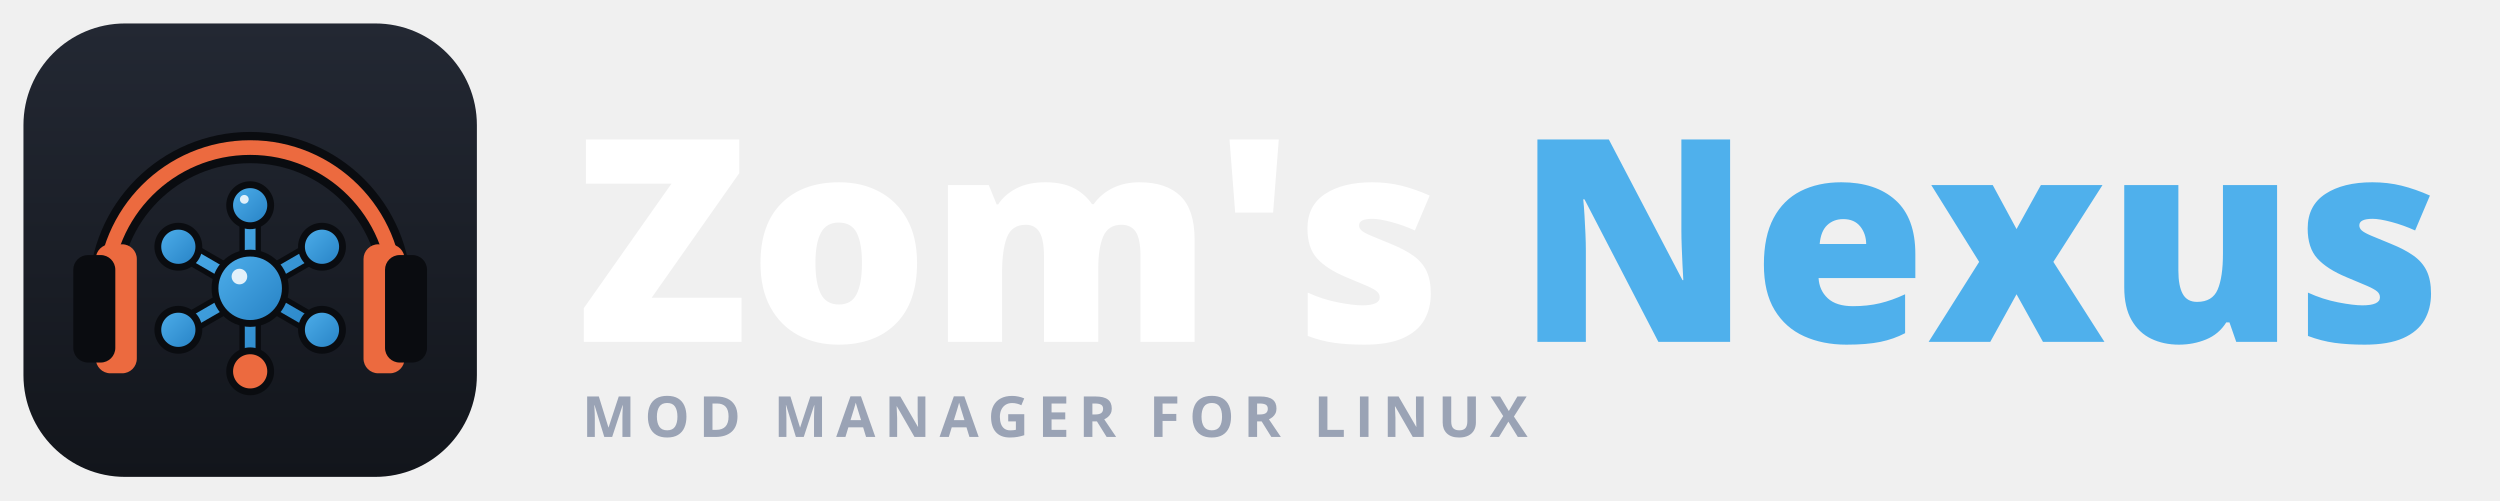
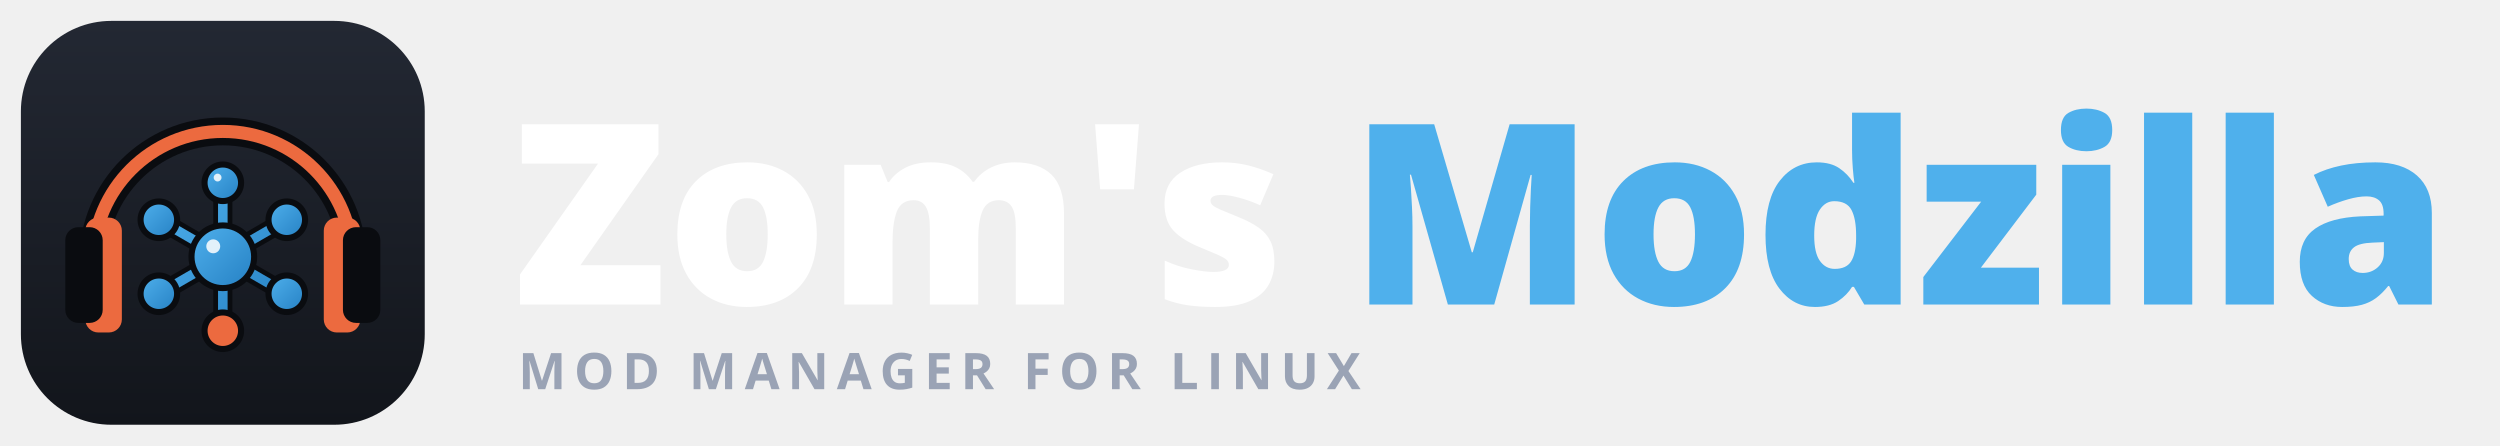
- <svg xmlns="http://www.w3.org/2000/svg" viewBox="0 0 1499 300" width="1499" height="300">
+ <svg xmlns="http://www.w3.org/2000/svg" viewBox="0 0 1683 300" width="1683" height="300">
  <g transform="scale(0.29297)">
    <defs>
      <linearGradient id="bg" x1="0" y1="0" x2="0" y2="1">
        <stop offset="0" stop-color="#232833" />
        <stop offset="1" stop-color="#12151b" />
      </linearGradient>
      <linearGradient id="blue" x1="0" y1="0" x2="1" y2="1">
        <stop offset="0" stop-color="#4fb0ec" />
        <stop offset="1" stop-color="#2580c3" />
      </linearGradient>
    </defs>
    <rect x="48" y="48" width="928" height="928" rx="208" fill="url(#bg)" />
    <path d="M 214 600 A 298 298 0 0 1 810 600" fill="none" stroke="#0a0c10" stroke-width="64" stroke-linecap="round" />
    <path d="M 214 600 A 298 298 0 0 1 810 600" fill="none" stroke="#ec6a3f" stroke-width="30" stroke-linecap="round" />
    <rect x="196" y="500" width="84" height="264" rx="30" fill="#ec6a3f" />
    <rect x="150" y="522" width="86" height="220" rx="30" fill="#0a0c10" />
    <rect x="744" y="500" width="84" height="264" rx="30" fill="#ec6a3f" />
    <rect x="788" y="522" width="86" height="220" rx="30" fill="#0a0c10" />
    <g stroke="#0a0c10" stroke-width="44" stroke-linecap="round">
      <path d="M512 590 L512 420 M512 590 L659 505 M512 590 L659 675 M512 590 L512 760 M512 590 L365 675 M512 590 L365 505" />
    </g>
    <g stroke="url(#blue)" stroke-width="22" stroke-linecap="round">
      <path d="M512 590 L512 420 M512 590 L659 505 M512 590 L659 675 M512 590 L512 760 M512 590 L365 675 M512 590 L365 505" />
    </g>
    <g stroke="#0a0c10" stroke-width="14">
      <circle cx="512" cy="590" r="72" fill="url(#blue)" />
      <circle cx="512" cy="420" r="42" fill="url(#blue)" />
      <circle cx="659" cy="505" r="42" fill="url(#blue)" />
      <circle cx="659" cy="675" r="42" fill="url(#blue)" />
      <circle cx="365" cy="675" r="42" fill="url(#blue)" />
      <circle cx="365" cy="505" r="42" fill="url(#blue)" />
      <circle cx="512" cy="760" r="42" fill="#ec6a3f" />
    </g>
    <circle cx="490" cy="566" r="16" fill="#ffffff" opacity=".85" />
    <circle cx="500" cy="408" r="9" fill="#ffffff" opacity=".85" />
  </g>
  <path d="M444.609 205.0H350.063V184.746L402.607 110.122H351.309V83.643H443.281V103.813L390.737 178.521H444.609ZM549.863 157.769Q549.863 181.343 537.246 194.001Q524.629 206.66 502.715 206.66Q489.185 206.66 478.601 200.974Q468.018 195.288 462 184.373Q455.981 173.457 455.981 157.769Q455.981 134.443 468.599 121.868Q481.216 109.292 503.213 109.292Q516.743 109.292 527.285 114.937Q537.827 120.581 543.845 131.372Q549.863 142.163 549.863 157.769ZM488.936 157.769Q488.936 169.805 492.173 176.196Q495.41 182.588 503.047 182.588Q510.601 182.588 513.713 176.196Q516.826 169.805 516.826 157.769Q516.826 145.732 513.672 139.59Q510.518 133.447 502.881 133.447Q495.493 133.447 492.214 139.59Q488.936 145.732 488.936 157.769ZM683.174 109.292Q699.277 109.292 707.786 117.51Q716.294 125.728 716.294 143.823V205.0H683.838V153.867Q683.838 143.159 680.974 138.967Q678.11 134.775 672.466 134.775Q664.58 134.775 661.55 141.665Q658.521 148.555 658.521 161.172V205.0H625.981V153.867Q625.981 143.657 623.284 139.216Q620.586 134.775 615.107 134.775Q606.724 134.775 603.777 142.288Q600.83 149.8 600.83 163.828V205.0H568.374V110.952H592.861L597.593 122.573H598.506Q602.158 116.846 609.214 113.069Q616.27 109.292 626.729 109.292Q637.104 109.292 643.828 112.778Q650.552 116.265 654.785 122.407H655.781Q660.264 116.099 667.319 112.695Q674.375 109.292 683.174 109.292ZM766.763 83.643 763.359 127.471H740.615L737.212 83.643ZM857.905 176.113Q857.905 185.078 853.921 191.968Q849.937 198.857 841.179 202.759Q832.422 206.66 818.145 206.66Q808.101 206.66 800.173 205.581Q792.246 204.502 784.111 201.431V175.449Q792.993 179.517 802.207 181.301Q811.421 183.086 816.733 183.086Q827.275 183.086 827.275 178.271Q827.275 176.196 825.574 174.744Q823.872 173.291 819.514 171.382Q815.156 169.473 807.271 166.235Q795.483 161.338 789.714 154.946Q783.945 148.555 783.945 137.017Q783.945 123.237 794.57 116.265Q805.195 109.292 822.71 109.292Q832.007 109.292 840.225 111.326Q848.442 113.359 857.241 117.261L848.359 138.179Q841.387 135.024 834.248 133.115Q827.109 131.206 822.876 131.206Q814.907 131.206 814.907 135.107Q814.907 136.851 816.36 138.179Q817.812 139.507 821.88 141.25Q825.947 142.993 833.75 146.147Q841.968 149.468 847.322 153.245Q852.676 157.021 855.291 162.417Q857.905 167.812 857.905 176.113Z" fill="#ffffff" />
-   <path d="M1037.374 205.0H994.376L950.05 119.502H949.303Q949.718 123.403 950.05 128.882Q950.382 134.36 950.631 140.046Q950.88 145.732 950.88 150.298V205.0H921.827V83.643H964.659L1008.819 167.979H1009.317Q1009.068 163.994 1008.819 158.723Q1008.57 153.452 1008.363 148.057Q1008.155 142.661 1008.155 138.511V83.643H1037.374ZM1104.029 109.292Q1124.615 109.292 1136.527 120.0Q1148.438 130.708 1148.438 152.29V166.733H1090.416Q1090.831 174.121 1095.936 178.853Q1101.041 183.584 1111.002 183.584Q1119.801 183.584 1127.147 181.841Q1134.493 180.098 1142.296 176.445V199.771Q1135.489 203.34 1127.438 205.0Q1119.386 206.66 1107.101 206.66Q1092.906 206.66 1081.7 201.597Q1070.494 196.533 1064.061 185.908Q1057.628 175.283 1057.628 158.599Q1057.628 141.665 1063.438 130.75Q1069.249 119.834 1079.708 114.563Q1090.167 109.292 1104.029 109.292ZM1105.191 131.372Q1099.464 131.372 1095.604 134.983Q1091.744 138.594 1091.08 146.313H1118.971Q1118.888 140.088 1115.36 135.73Q1111.832 131.372 1105.191 131.372ZM1186.705 157.021 1157.984 110.952H1194.84L1209.117 137.349L1223.727 110.952H1260.665L1231.197 157.021L1261.827 205.0H1224.972L1209.117 176.445L1193.346 205.0H1156.407ZM1365.338 110.952V205.0H1340.851L1336.783 193.296H1334.874Q1330.475 200.352 1322.838 203.506Q1315.201 206.66 1306.485 206.66Q1297.271 206.66 1289.842 203.091Q1282.413 199.521 1278.055 191.885Q1273.697 184.248 1273.697 172.212V110.952H1306.153V162.334Q1306.153 171.465 1308.768 176.238Q1311.383 181.011 1317.359 181.011Q1326.573 181.011 1329.728 173.582Q1332.882 166.152 1332.882 152.124V110.952ZM1457.643 176.113Q1457.643 185.078 1453.658 191.968Q1449.674 198.857 1440.917 202.759Q1432.159 206.66 1417.882 206.66Q1407.838 206.66 1399.911 205.581Q1391.983 204.502 1383.849 201.431V175.449Q1392.73 179.517 1401.944 181.301Q1411.158 183.086 1416.471 183.086Q1427.013 183.086 1427.013 178.271Q1427.013 176.196 1425.311 174.744Q1423.609 173.291 1419.251 171.382Q1414.894 169.473 1407.008 166.235Q1395.221 161.338 1389.452 154.946Q1383.683 148.555 1383.683 137.017Q1383.683 123.237 1394.308 116.265Q1404.933 109.292 1422.447 109.292Q1431.744 109.292 1439.962 111.326Q1448.18 113.359 1456.979 117.261L1448.097 138.179Q1441.124 135.024 1433.985 133.115Q1426.847 131.206 1422.613 131.206Q1414.645 131.206 1414.645 135.107Q1414.645 136.851 1416.097 138.179Q1417.55 139.507 1421.617 141.25Q1425.685 142.993 1433.487 146.147Q1441.705 149.468 1447.059 153.245Q1452.413 157.021 1455.028 162.417Q1457.643 167.812 1457.643 176.113Z" fill="#4fb0ec" />
+   <path d="M974.703 205.0 949.884 117.593H949.137Q949.469 120.996 949.842 126.807Q950.216 132.617 950.548 139.341Q950.88 146.064 950.88 152.29V205.0H921.827V83.643H965.489L990.807 169.805H991.471L1016.29 83.643H1060.035V205.0H1029.903V151.792Q1029.903 146.064 1030.111 139.465Q1030.318 132.866 1030.609 127.014Q1030.899 121.162 1031.148 117.759H1030.401L1005.914 205.0ZM1174.088 157.769Q1174.088 181.343 1161.471 194.001Q1148.854 206.66 1126.939 206.66Q1113.409 206.66 1102.826 200.974Q1092.242 195.288 1086.224 184.373Q1080.206 173.457 1080.206 157.769Q1080.206 134.443 1092.823 121.868Q1105.44 109.292 1127.438 109.292Q1140.968 109.292 1151.51 114.937Q1162.052 120.581 1168.07 131.372Q1174.088 142.163 1174.088 157.769ZM1113.16 157.769Q1113.16 169.805 1116.397 176.196Q1119.635 182.588 1127.271 182.588Q1134.825 182.588 1137.938 176.196Q1141.051 169.805 1141.051 157.769Q1141.051 145.732 1137.896 139.59Q1134.742 133.447 1127.105 133.447Q1119.718 133.447 1116.439 139.59Q1113.16 145.732 1113.16 157.769ZM1221.817 206.66Q1207.291 206.66 1197.911 194.292Q1188.531 181.924 1188.531 158.101Q1188.531 134.028 1198.16 121.66Q1207.789 109.292 1223.062 109.292Q1232.442 109.292 1238.211 113.235Q1243.98 117.178 1247.716 123.071H1248.38Q1247.799 119.502 1247.301 113.235Q1246.803 106.968 1246.803 100.991V75.84H1279.508V205.0H1255.021L1248.048 193.13H1246.803Q1243.399 198.691 1237.464 202.676Q1231.529 206.66 1221.817 206.66ZM1235.099 181.011Q1242.901 181.011 1246.097 176.072Q1249.293 171.133 1249.542 161.006V158.433Q1249.542 147.31 1246.429 141.375Q1243.316 135.439 1234.767 135.439Q1228.956 135.439 1225.138 141.084Q1221.319 146.729 1221.319 158.599Q1221.319 170.303 1225.179 175.657Q1229.039 181.011 1235.099 181.011ZM1372.643 205.0H1294.781V186.489L1333.712 135.771H1297.022V110.952H1370.816V131.04L1333.546 180.181H1372.643ZM1404.601 73.101Q1411.573 73.101 1416.761 76.006Q1421.949 78.911 1421.949 87.544Q1421.949 95.928 1416.761 98.875Q1411.573 101.821 1404.601 101.821Q1397.462 101.821 1392.44 98.875Q1387.418 95.928 1387.418 87.544Q1387.418 78.911 1392.44 76.006Q1397.462 73.101 1404.601 73.101ZM1420.704 110.952V205.0H1388.248V110.952ZM1475.821 205.0H1443.365V75.84H1475.821ZM1530.772 205.0H1498.316V75.84H1530.772ZM1599.171 109.292Q1617.018 109.292 1627.062 118.132Q1637.105 126.973 1637.105 143.325V205.0H1614.61L1608.385 192.549H1607.721Q1603.736 197.529 1599.544 200.642Q1595.353 203.755 1589.957 205.208Q1584.562 206.66 1576.759 206.66Q1564.474 206.66 1556.339 199.189Q1548.204 191.719 1548.204 176.279Q1548.204 161.172 1558.663 153.867Q1569.122 146.562 1588.961 145.649L1604.649 145.151V143.823Q1604.649 137.515 1601.537 134.858Q1598.424 132.202 1593.194 132.202Q1587.633 132.202 1580.785 134.153Q1573.937 136.104 1567.047 139.175L1557.667 117.759Q1565.802 113.608 1576.095 111.45Q1586.388 109.292 1599.171 109.292ZM1604.815 162.998 1597.345 163.33Q1588.38 163.662 1584.769 166.443Q1581.158 169.224 1581.158 174.37Q1581.158 179.185 1583.731 181.467Q1586.305 183.75 1590.538 183.75Q1596.432 183.75 1600.624 180.015Q1604.815 176.279 1604.815 170.303Z" fill="#4fb0ec" />
  <path d="M362.331 262.0 356.487 242.958H356.338Q356.371 243.639 356.446 245.008Q356.521 246.378 356.587 247.922Q356.653 249.466 356.653 250.711V262.0H352.055V237.729H359.061L364.805 256.289H364.904L370.997 237.729H378.003V262.0H373.205V250.512Q373.205 249.366 373.247 247.872Q373.288 246.378 373.354 245.025Q373.421 243.672 373.454 242.991H373.305L367.046 262.0ZM411.583 249.831Q411.583 253.583 410.346 256.397Q409.109 259.211 406.552 260.771Q403.996 262.332 400.028 262.332Q396.077 262.332 393.512 260.771Q390.947 259.211 389.71 256.389Q388.473 253.566 388.473 249.798Q388.473 246.029 389.71 243.232Q390.947 240.435 393.52 238.891Q396.093 237.347 400.061 237.347Q404.012 237.347 406.561 238.891Q409.109 240.435 410.346 243.24Q411.583 246.046 411.583 249.831ZM393.869 249.831Q393.869 253.649 395.33 255.833Q396.791 258.016 400.028 258.016Q403.315 258.016 404.751 255.833Q406.187 253.649 406.187 249.831Q406.187 246.013 404.759 243.821Q403.332 241.63 400.061 241.63Q396.807 241.63 395.338 243.821Q393.869 246.013 393.869 249.831ZM442.191 249.632Q442.191 255.774 438.696 258.887Q435.201 262.0 428.926 262.0H422.053V237.729H429.673Q433.491 237.729 436.297 239.082Q439.103 240.435 440.647 243.083Q442.191 245.73 442.191 249.632ZM436.845 249.765Q436.845 245.73 435.077 243.838Q433.309 241.945 429.939 241.945H427.199V257.75H429.407Q436.845 257.75 436.845 249.765ZM477.209 262.0 471.365 242.958H471.216Q471.249 243.639 471.324 245.008Q471.399 246.378 471.465 247.922Q471.531 249.466 471.531 250.711V262.0H466.933V237.729H473.939L479.683 256.289H479.782L485.875 237.729H492.881V262.0H488.083V250.512Q488.083 249.366 488.125 247.872Q488.166 246.378 488.233 245.025Q488.299 243.672 488.332 242.991H488.183L481.924 262.0ZM519.289 262.0 517.529 256.223H508.68L506.921 262.0H501.376L509.942 237.629H516.234L524.834 262.0ZM516.301 251.906 514.541 246.262Q514.375 245.697 514.101 244.809Q513.827 243.921 513.553 243Q513.279 242.078 513.113 241.397Q512.947 242.078 512.657 243.083Q512.366 244.087 512.1 244.983Q511.835 245.88 511.719 246.262L509.975 251.906ZM554.861 262.0H548.32L537.761 243.639H537.612Q537.695 245.365 537.778 247.108Q537.861 248.852 537.927 250.578V262.0H533.328V237.729H539.82L550.362 255.907H550.478Q550.411 254.23 550.345 252.562Q550.279 250.894 550.229 249.217V237.729H554.861ZM581.268 262.0 579.509 256.223H570.66L568.9 262.0H563.355L571.922 237.629H578.214L586.813 262.0ZM578.28 251.906 576.52 246.262Q576.354 245.697 576.08 244.809Q575.807 243.921 575.533 243Q575.259 242.078 575.093 241.397Q574.927 242.078 574.636 243.083Q574.346 244.087 574.08 244.983Q573.814 245.88 573.698 246.262L571.955 251.906ZM604.522 248.37H614.151V260.954Q612.242 261.585 610.183 261.958Q608.124 262.332 605.518 262.332Q600.073 262.332 597.151 259.136Q594.229 255.94 594.229 249.831Q594.229 246.013 595.698 243.224Q597.167 240.435 599.998 238.907Q602.829 237.38 606.913 237.38Q608.838 237.38 610.714 237.795Q612.59 238.21 614.118 238.874L612.408 242.991Q611.295 242.427 609.868 242.045Q608.44 241.663 606.879 241.663Q604.638 241.663 602.986 242.692Q601.334 243.722 600.43 245.573Q599.525 247.424 599.525 249.931Q599.525 252.305 600.172 254.139Q600.82 255.974 602.214 257.011Q603.609 258.049 605.85 258.049Q606.946 258.049 607.701 257.941Q608.457 257.833 609.121 257.717V252.653H604.522ZM639.347 262.0H625.368V237.729H639.347V241.945H630.515V247.274H638.732V251.491H630.515V257.75H639.347ZM656.922 237.729Q661.886 237.729 664.252 239.53Q666.618 241.331 666.618 245.0Q666.618 246.66 665.987 247.905Q665.356 249.15 664.327 250.014Q663.297 250.877 662.102 251.425L669.241 262.0H663.53L657.736 252.687H654.997V262.0H649.85V237.729ZM656.557 241.945H654.997V248.503H656.657Q659.213 248.503 660.317 247.648Q661.421 246.793 661.421 245.133Q661.421 243.406 660.234 242.676Q659.047 241.945 656.557 241.945ZM697.071 262.0H692.008V237.729H705.92V241.945H697.071V248.204H705.305V252.404H697.071ZM738.138 249.831Q738.138 253.583 736.901 256.397Q735.664 259.211 733.108 260.771Q730.551 262.332 726.583 262.332Q722.632 262.332 720.067 260.771Q717.502 259.211 716.265 256.389Q715.029 253.566 715.029 249.798Q715.029 246.029 716.265 243.232Q717.502 240.435 720.075 238.891Q722.649 237.347 726.616 237.347Q730.568 237.347 733.116 238.891Q735.664 240.435 736.901 243.24Q738.138 246.046 738.138 249.831ZM720.424 249.831Q720.424 253.649 721.885 255.833Q723.346 258.016 726.583 258.016Q729.87 258.016 731.306 255.833Q732.742 253.649 732.742 249.831Q732.742 246.013 731.315 243.821Q729.887 241.63 726.616 241.63Q723.363 241.63 721.893 243.821Q720.424 246.013 720.424 249.831ZM755.681 237.729Q760.644 237.729 763.01 239.53Q765.376 241.331 765.376 245.0Q765.376 246.66 764.745 247.905Q764.114 249.15 763.085 250.014Q762.056 250.877 760.86 251.425L767.999 262.0H762.288L756.494 252.687H753.755V262.0H748.608V237.729ZM755.315 241.945H753.755V248.503H755.415Q757.972 248.503 759.076 247.648Q760.18 246.793 760.18 245.133Q760.18 243.406 758.993 242.676Q757.806 241.945 755.315 241.945ZM790.766 262.0V237.729H795.912V257.75H805.757V262.0ZM815.414 262.0V237.729H820.56V262.0ZM853.642 262.0H847.101L836.542 243.639H836.393Q836.476 245.365 836.559 247.108Q836.642 248.852 836.708 250.578V262.0H832.109V237.729H838.601L849.143 255.907H849.259Q849.192 254.23 849.126 252.562Q849.06 250.894 849.01 249.217V237.729H853.642ZM884.947 237.729V253.434Q884.947 255.94 883.843 257.958Q882.739 259.975 880.506 261.153Q878.273 262.332 874.886 262.332Q870.072 262.332 867.548 259.875Q865.025 257.418 865.025 253.367V237.729H870.155V252.587Q870.155 255.592 871.383 256.804Q872.612 258.016 875.019 258.016Q877.543 258.016 878.68 256.696Q879.817 255.376 879.817 252.554V237.729ZM915.953 262.0H910.076L904.432 252.819L898.787 262.0H893.276L901.327 249.482L893.79 237.729H899.468L904.697 246.461L909.827 237.729H915.372L907.752 249.765Z" fill="#9aa3b5" />
</svg>
